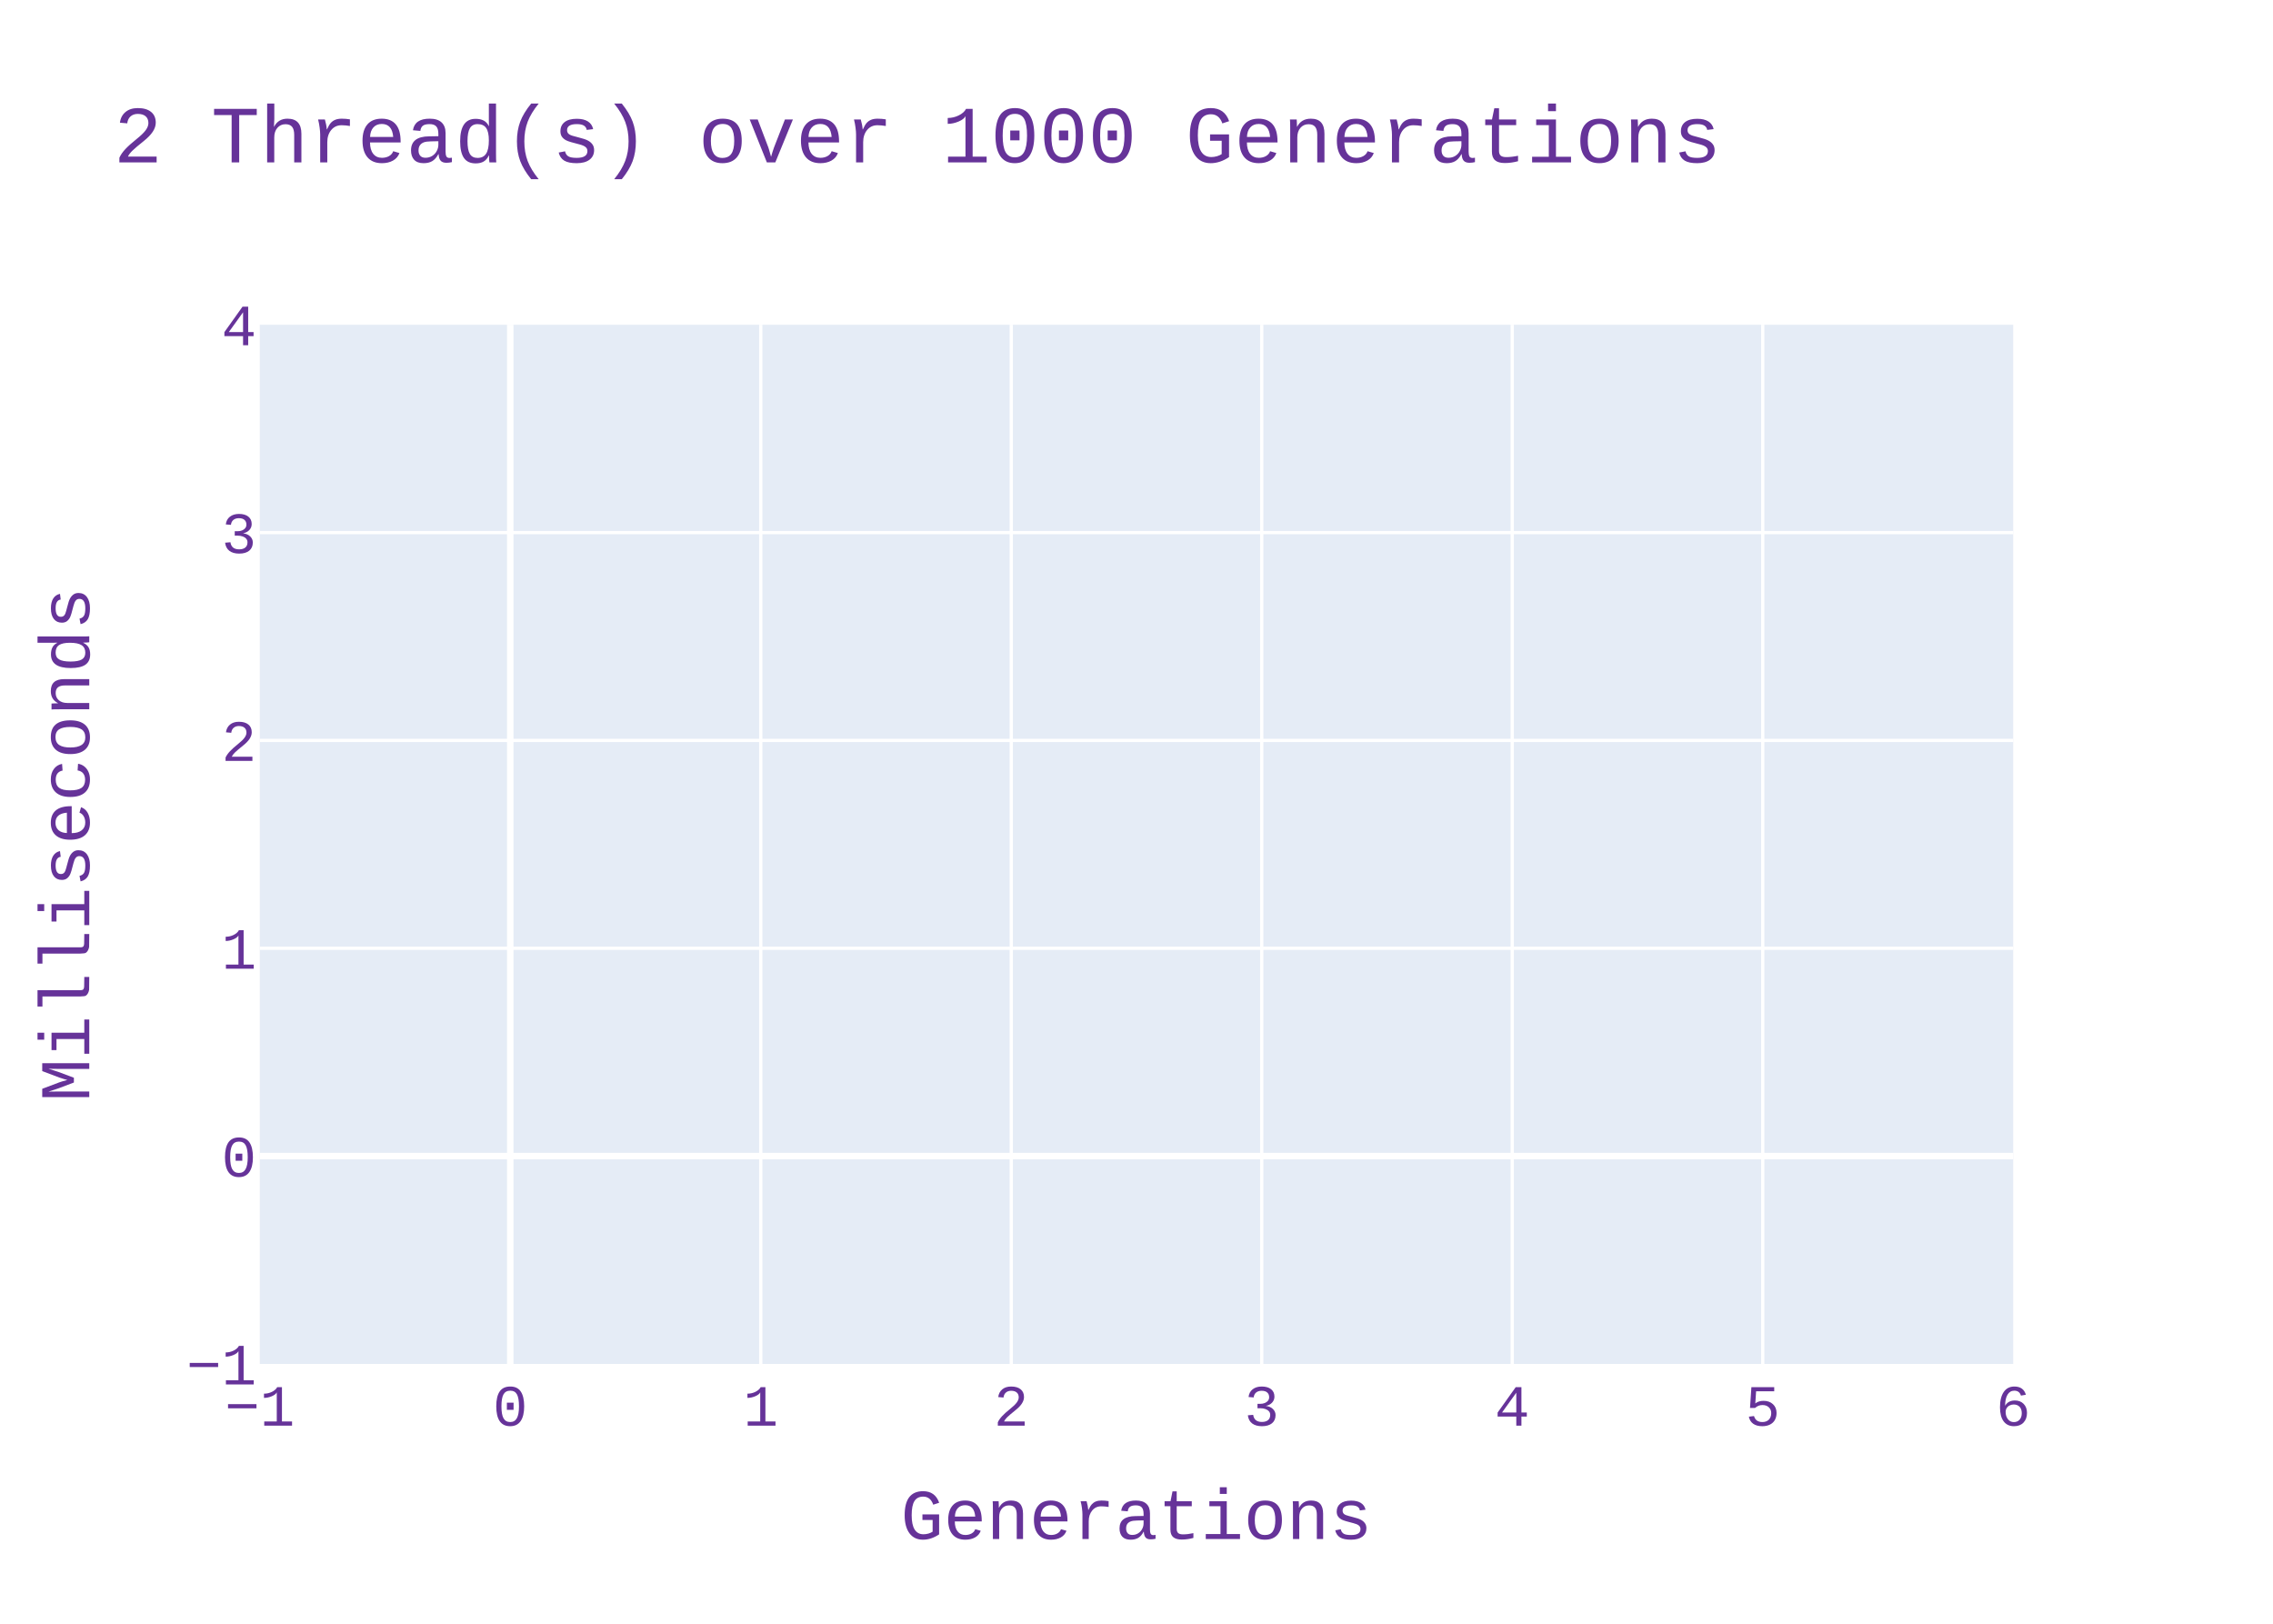
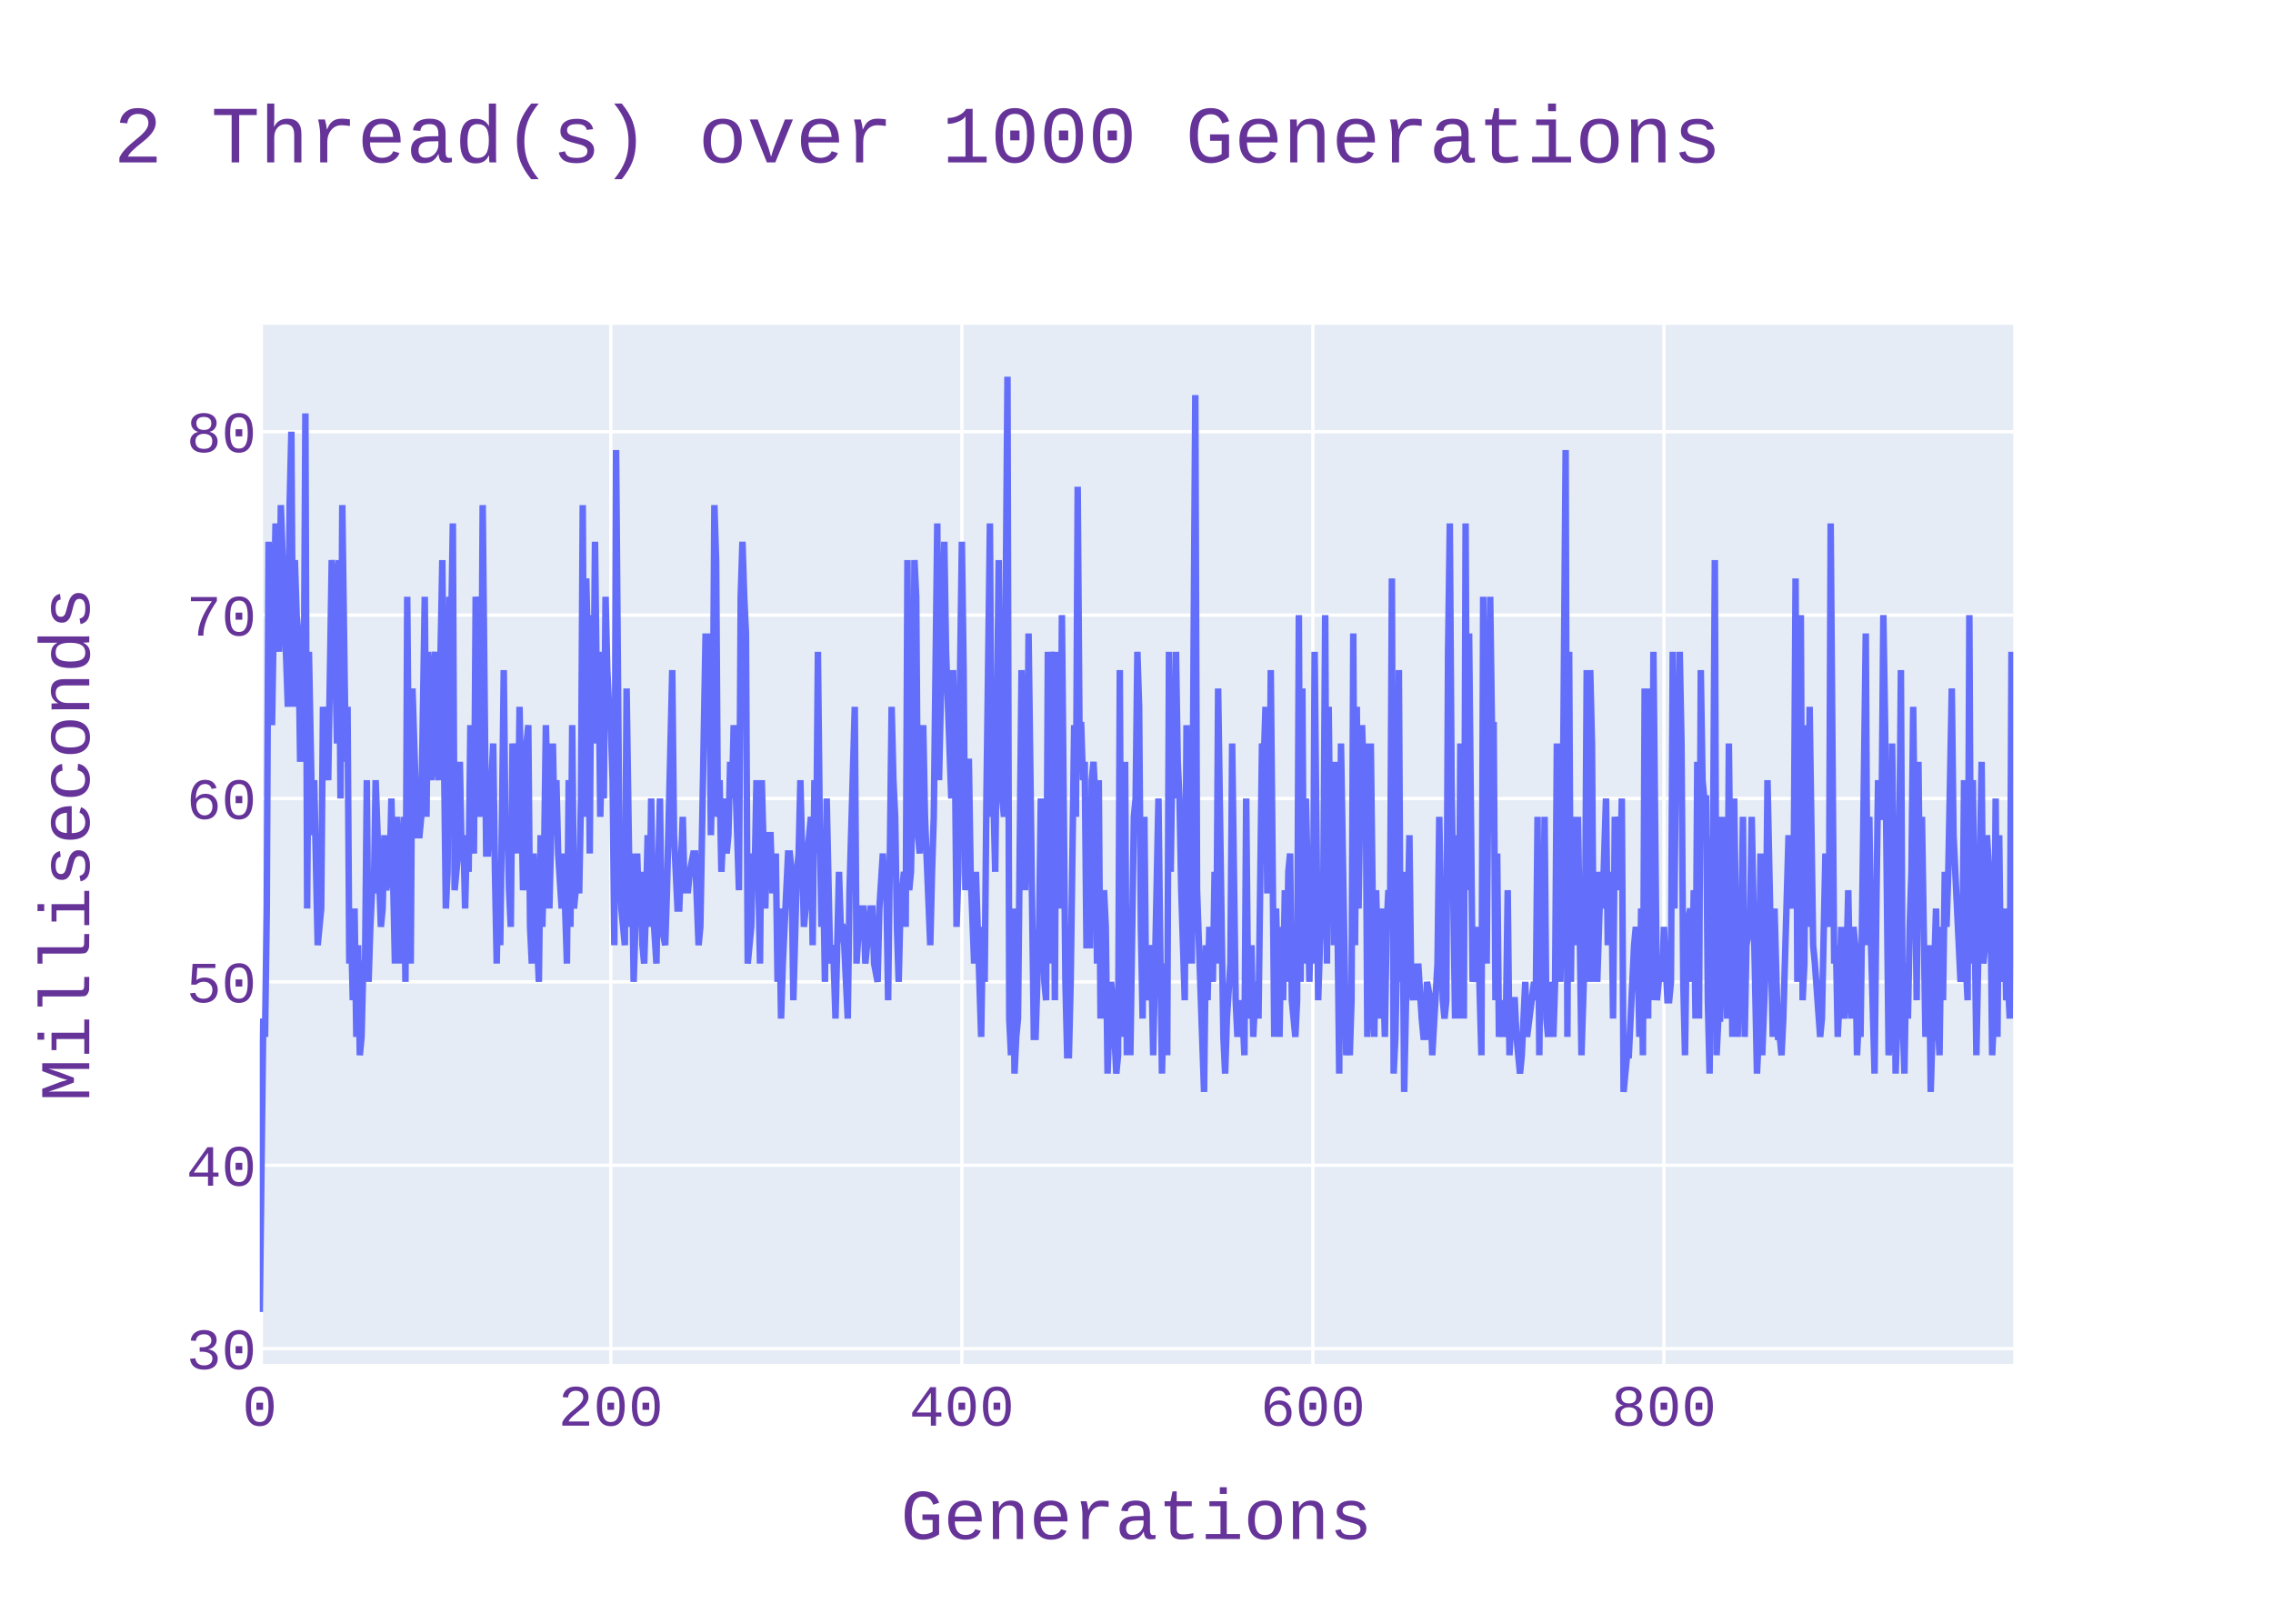
<svg xmlns="http://www.w3.org/2000/svg" class="main-svg" width="700" height="500" style="" viewBox="0 0 700 500">
  <rect x="0" y="0" width="700" height="500" style="fill: rgb(255, 255, 255); fill-opacity: 1;" />
-   <defs id="defs-60ec6d">
+   <defs id="defs-1ff5f7">
    <g class="clips">
-       <clipPath id="clip60ec6dxyplot" class="plotclip">
+       <clipPath id="clip1ff5f7xyplot" class="plotclip">
        <rect width="540" height="320" />
      </clipPath>
-       <clipPath class="axesclip" id="clip60ec6dx">
+       <clipPath class="axesclip" id="clip1ff5f7x">
        <rect x="80" y="0" width="540" height="500" />
      </clipPath>
-       <clipPath class="axesclip" id="clip60ec6dy">
+       <clipPath class="axesclip" id="clip1ff5f7y">
        <rect x="0" y="100" width="700" height="320" />
      </clipPath>
-       <clipPath class="axesclip" id="clip60ec6dxy">
+       <clipPath class="axesclip" id="clip1ff5f7xy">
        <rect x="80" y="100" width="540" height="320" />
      </clipPath>
    </g>
    <g class="gradients" />
    <g class="patterns" />
  </defs>
  <g class="bglayer">
    <rect class="bg" x="80" y="100" width="540" height="320" style="fill: rgb(229, 236, 246); fill-opacity: 1; stroke-width: 0;" />
  </g>
  <g class="layer-below">
    <g class="imagelayer" />
    <g class="shapelayer" />
  </g>
  <g class="cartesianlayer">
    <g class="subplot xy">
      <g class="layer-subplot">
        <g class="shapelayer" />
        <g class="imagelayer" />
      </g>
      <g class="minor-gridlayer">
        <g class="x" />
        <g class="y" />
      </g>
      <g class="gridlayer">
        <g class="x">
-           <path class="xgrid crisp" transform="translate(234.29,0)" d="M0,100v320" style="stroke: rgb(255, 255, 255); stroke-opacity: 1; stroke-width: 1px;" />
-           <path class="xgrid crisp" transform="translate(311.43,0)" d="M0,100v320" style="stroke: rgb(255, 255, 255); stroke-opacity: 1; stroke-width: 1px;" />
-           <path class="xgrid crisp" transform="translate(388.57,0)" d="M0,100v320" style="stroke: rgb(255, 255, 255); stroke-opacity: 1; stroke-width: 1px;" />
-           <path class="xgrid crisp" transform="translate(465.71,0)" d="M0,100v320" style="stroke: rgb(255, 255, 255); stroke-opacity: 1; stroke-width: 1px;" />
-           <path class="xgrid crisp" transform="translate(542.86,0)" d="M0,100v320" style="stroke: rgb(255, 255, 255); stroke-opacity: 1; stroke-width: 1px;" />
+           <path class="xgrid crisp" transform="translate(188.11,0)" d="M0,100v320" style="stroke: rgb(255, 255, 255); stroke-opacity: 1; stroke-width: 1px;" />
+           <path class="xgrid crisp" transform="translate(296.22,0)" d="M0,100v320" style="stroke: rgb(255, 255, 255); stroke-opacity: 1; stroke-width: 1px;" />
+           <path class="xgrid crisp" transform="translate(404.32,0)" d="M0,100v320" style="stroke: rgb(255, 255, 255); stroke-opacity: 1; stroke-width: 1px;" />
+           <path class="xgrid crisp" transform="translate(512.43,0)" d="M0,100v320" style="stroke: rgb(255, 255, 255); stroke-opacity: 1; stroke-width: 1px;" />
        </g>
        <g class="y">
-           <path class="ygrid crisp" transform="translate(0,292)" d="M80,0h540" style="stroke: rgb(255, 255, 255); stroke-opacity: 1; stroke-width: 1px;" />
-           <path class="ygrid crisp" transform="translate(0,228)" d="M80,0h540" style="stroke: rgb(255, 255, 255); stroke-opacity: 1; stroke-width: 1px;" />
-           <path class="ygrid crisp" transform="translate(0,164)" d="M80,0h540" style="stroke: rgb(255, 255, 255); stroke-opacity: 1; stroke-width: 1px;" />
+           <path class="ygrid crisp" transform="translate(0,415.29)" d="M80,0h540" style="stroke: rgb(255, 255, 255); stroke-opacity: 1; stroke-width: 1px;" />
+           <path class="ygrid crisp" transform="translate(0,358.82)" d="M80,0h540" style="stroke: rgb(255, 255, 255); stroke-opacity: 1; stroke-width: 1px;" />
+           <path class="ygrid crisp" transform="translate(0,302.35)" d="M80,0h540" style="stroke: rgb(255, 255, 255); stroke-opacity: 1; stroke-width: 1px;" />
+           <path class="ygrid crisp" transform="translate(0,245.88)" d="M80,0h540" style="stroke: rgb(255, 255, 255); stroke-opacity: 1; stroke-width: 1px;" />
+           <path class="ygrid crisp" transform="translate(0,189.41)" d="M80,0h540" style="stroke: rgb(255, 255, 255); stroke-opacity: 1; stroke-width: 1px;" />
+           <path class="ygrid crisp" transform="translate(0,132.94)" d="M80,0h540" style="stroke: rgb(255, 255, 255); stroke-opacity: 1; stroke-width: 1px;" />
        </g>
      </g>
      <g class="zerolinelayer">
-         <path class="xzl zl crisp" transform="translate(157.14,0)" d="M0,100v320" style="stroke: rgb(255, 255, 255); stroke-opacity: 1; stroke-width: 2px;" />
-         <path class="yzl zl crisp" transform="translate(0,356)" d="M80,0h540" style="stroke: rgb(255, 255, 255); stroke-opacity: 1; stroke-width: 2px;" />
+         <path class="xzl zl crisp" transform="translate(80,0)" d="M0,100v320" style="stroke: rgb(255, 255, 255); stroke-opacity: 1; stroke-width: 2px;" />
      </g>
      <path class="xlines-below" />
      <path class="ylines-below" />
      <g class="overlines-below" />
      <g class="xaxislayer-below" />
      <g class="yaxislayer-below" />
      <g class="overaxes-below" />
-       <g class="plot" transform="translate(80,100)" clip-path="url(#clip60ec6dxyplot)" />
+       <g class="plot" transform="translate(80,100)" clip-path="url(#clip1ff5f7xyplot)">
+         <g class="scatterlayer mlayer">
+           <g class="trace scatter trace6f6596" style="stroke-miterlimit: 2; opacity: 1;">
+             <g class="fills" />
+             <g class="errorbars" />
+             <g class="lines">
+               <path class="js-line" d="M0,304L1.08,213.65L1.62,219.29L2.16,179.76L2.7,66.82L3.78,123.29L4.32,89.41L4.86,61.18L5.41,83.76L5.95,100.71L6.49,55.53L8.65,117.65L9.19,55.53L9.73,32.94L10.27,117.65L10.81,72.47L11.35,89.41L11.89,95.06L12.43,134.59L12.97,100.71L13.51,123.29L14.05,27.29L14.59,179.76L15.14,100.71L16.22,157.18L16.76,140.24L17.84,191.06L18.38,185.41L18.92,179.76L19.46,117.65L20.54,134.59L21.08,140.24L22.16,72.47L22.7,78.12L23.78,128.94L24.32,72.47L24.86,145.88L25.41,55.53L26.49,134.59L27.03,117.65L27.57,196.71L28.11,185.41L28.65,208L29.19,179.76L29.73,219.29L30.27,191.06L30.81,224.94L31.35,219.29L31.89,196.71L32.43,196.71L32.97,140.24L33.51,202.35L34.05,185.41L34.59,174.12L35.14,174.12L35.68,140.24L37.3,185.41L37.84,179.76L38.38,157.18L38.92,174.12L40,168.47L40.54,145.88L41.62,196.71L42.16,151.53L42.7,162.82L43.24,196.71L44.32,151.53L44.86,202.35L45.41,83.76L45.95,145.88L46.49,196.71L47.03,112L48.11,145.88L48.65,157.18L49.19,157.18L49.73,151.53L50.81,83.76L51.35,151.53L51.89,100.71L52.43,134.59L52.97,140.24L53.51,106.35L54.05,100.71L54.59,134.59L55.14,140.24L55.68,100.71L56.22,72.47L56.76,134.59L57.3,179.76L57.84,168.47L58.38,83.76L58.92,95.06L59.46,61.18L60,174.12L60.54,168.47L61.08,162.82L61.62,134.59L62.16,162.82L62.7,157.18L63.24,179.76L63.78,157.18L64.32,168.47L64.86,123.29L65.41,157.18L65.95,162.82L66.49,83.76L67.03,89.41L67.57,151.53L68.11,140.24L68.65,55.53L69.73,162.82L70.27,162.82L71.89,128.94L72.43,168.47L72.97,196.71L73.51,168.47L74.05,191.06L74.59,151.53L75.14,106.35L75.68,157.18L76.22,151.53L76.76,174.12L77.3,185.41L77.84,128.94L78.38,140.24L78.92,128.94L79.46,162.82L80,117.65L81.08,174.12L81.62,168.47L82.16,128.94L82.7,123.29L83.24,185.41L83.78,196.71L84.32,162.82L85.95,202.35L86.49,157.18L87.03,185.41L87.57,162.82L88.11,123.29L88.65,145.88L89.19,179.76L89.73,157.18L90.27,128.94L90.81,157.18L91.35,140.24L91.89,162.82L92.97,179.76L93.51,162.82L94.59,196.71L95.14,140.24L95.68,185.41L96.22,123.29L96.76,179.76L97.3,174.12L97.84,174.12L98.38,174.12L98.92,145.88L99.46,55.53L100,151.53L100.54,78.12L101.08,100.71L101.62,162.82L102.16,89.41L102.7,128.94L103.24,66.82L103.78,112L104.32,100.71L104.86,151.53L105.41,128.94L105.95,145.88L106.49,83.76L107.03,106.35L107.57,117.65L108.11,123.29L108.65,140.24L109.19,191.06L109.73,38.59L110.81,168.47L111.35,179.76L112.43,191.06L112.97,112L114.05,185.41L114.59,162.82L115.14,202.35L115.68,185.41L116.22,162.82L116.76,179.76L117.3,168.47L117.84,191.06L118.38,196.71L118.92,179.76L119.46,157.18L120,185.41L120.54,145.88L121.08,179.76L122.16,196.71L122.7,168.47L123.24,145.88L123.78,185.41L124.86,191.06L125.41,174.12L127.03,106.35L127.57,157.18L128.65,179.76L129.19,179.76L130.27,151.53L130.81,174.12L131.89,174.12L132.43,168.47L133.51,162.82L134.05,162.82L135.14,191.06L135.68,185.41L137.3,95.06L137.84,123.29L138.38,95.06L138.92,157.18L139.46,134.59L140,55.53L140.54,72.47L141.08,151.53L141.62,140.24L142.16,168.47L143.24,145.88L143.78,162.82L144.32,157.18L144.86,134.59L145.41,145.88L145.95,123.29L147.57,174.12L148.11,83.76L148.65,66.82L149.19,83.76L149.73,95.06L150.27,196.71L151.35,185.41L151.89,162.82L152.43,168.47L152.97,140.24L154.05,196.71L154.59,140.24L155.68,179.76L156.22,157.18L157.3,157.18L157.84,174.12L158.38,174.12L158.92,162.82L159.46,202.35L160,179.76L160.54,213.65L161.08,196.71L162.7,162.82L163.24,162.82L163.78,168.47L164.32,208L165.41,168.47L165.95,162.82L166.49,140.24L167.03,162.82L167.57,185.41L168.11,179.76L168.65,162.82L169.73,151.53L170.27,191.06L170.81,140.24L171.35,162.82L171.89,100.71L172.43,151.53L172.97,185.41L173.51,168.47L174.05,202.35L174.59,145.88L175.68,196.71L176.22,191.06L176.76,196.71L177.3,213.65L178.38,168.47L178.92,185.41L179.46,185.41L180,191.06L181.08,213.65L181.62,174.12L183.24,117.65L183.78,196.71L184.86,179.76L185.41,179.76L185.95,179.76L186.49,196.71L187.57,185.41L188.11,179.76L188.65,179.76L189.19,196.71L190.27,202.35L190.81,179.76L191.89,162.82L192.43,174.12L192.97,174.12L193.51,208L194.59,117.65L195.14,140.24L195.68,151.53L196.22,185.41L196.76,202.35L197.3,179.76L198.38,168.47L198.92,185.41L199.46,72.47L200,174.12L200.54,168.47L201.08,140.24L201.62,72.47L202.16,83.76L202.7,157.18L203.24,162.82L203.78,140.24L204.32,123.29L204.86,151.53L206.49,191.06L207.03,168.47L207.57,151.53L208.11,106.35L208.65,61.18L209.19,140.24L210.81,66.82L211.35,100.71L212.97,145.88L213.51,106.35L214.05,128.94L214.59,185.41L215.14,168.47L215.68,106.35L216.22,66.82L216.76,106.35L217.3,174.12L217.84,134.59L218.38,134.59L218.92,168.47L220,196.71L220.54,168.47L222.16,219.29L222.7,185.41L223.24,202.35L223.78,145.88L224.86,61.18L225.41,151.53L225.95,145.88L226.49,168.47L227.57,72.47L228.11,140.24L229.19,151.53L229.73,83.76L230.27,16L230.81,213.65L231.35,224.94L231.89,179.76L232.43,230.59L232.97,219.29L233.51,213.65L234.59,106.35L235.14,128.94L235.68,174.12L236.22,157.18L236.76,95.06L238.38,219.29L238.92,219.29L240,185.41L240.54,145.88L241.62,202.35L242.16,208L242.7,100.71L243.24,196.71L243.78,100.71L244.32,106.35L244.86,208L245.41,100.71L245.95,179.76L246.49,162.82L247.03,89.41L248.11,202.35L248.65,224.94L249.19,224.94L249.73,202.35L250.81,123.29L251.35,151.53L251.89,49.88L252.43,123.29L252.97,123.29L253.51,140.24L254.05,134.59L254.59,191.06L255.68,191.06L256.22,140.24L256.76,134.59L257.3,145.88L257.84,196.71L258.38,140.24L258.92,213.65L259.46,191.06L260,174.12L260.54,185.41L261.08,230.59L262.16,202.35L262.7,208L263.78,230.59L264.32,224.94L264.86,106.35L265.41,219.29L266.49,134.59L267.03,224.94L267.57,179.76L268.11,224.94L269.19,151.53L269.73,145.88L270.27,100.71L270.81,117.65L271.35,185.41L271.89,213.65L272.43,151.53L272.97,208L273.51,202.35L274.05,191.06L274.59,196.71L275.14,224.94L276.76,145.88L277.3,191.06L277.84,230.59L278.38,208L278.92,196.71L279.46,224.94L280,100.71L280.54,168.47L281.08,128.94L281.62,145.88L282.16,100.71L282.7,134.59L283.24,145.88L283.78,174.12L284.86,208L285.41,123.29L285.95,196.71L286.49,145.88L287.03,196.71L287.57,100.71L288.11,21.65L288.65,174.12L290.81,236.24L291.35,191.06L291.89,208L292.43,185.41L293.51,202.35L294.05,168.47L294.59,196.71L295.14,112L296.22,185.41L296.76,219.29L297.3,230.59L297.84,213.65L298.92,196.71L299.46,128.94L300.54,208L301.08,219.29L301.62,208L302.16,219.29L302.7,213.65L303.24,224.94L303.78,145.88L304.32,202.35L304.86,213.65L305.41,191.06L305.95,219.29L306.49,208L307.03,202.35L307.57,213.65L308.65,128.94L309.19,134.59L309.73,117.65L310.27,174.12L310.81,174.12L311.35,106.35L312.43,219.29L312.97,179.76L314.05,219.29L314.59,185.41L315.14,208L315.68,174.12L316.22,202.35L316.76,168.47L317.3,162.82L317.84,208L318.92,219.29L319.46,208L320,89.41L320.54,202.35L321.08,112L321.62,196.71L322.16,145.88L322.7,168.47L323.24,202.35L323.78,174.12L324.32,196.71L324.86,100.71L325.95,208L326.49,191.06L327.57,168.47L328.11,89.41L328.65,196.71L329.19,117.65L329.73,168.47L330.27,140.24L330.81,191.06L331.35,134.59L332.43,230.59L332.97,128.94L334.59,224.94L335.14,219.29L335.68,224.94L336.22,208L336.76,95.06L337.3,191.06L337.84,117.65L338.38,179.76L338.92,145.88L339.46,123.29L340,140.24L340.54,128.94L341.08,219.29L341.62,208L342.16,128.94L343.24,219.29L343.78,174.12L344.86,213.65L345.41,179.76L346.49,219.29L347.03,185.41L347.57,174.12L348.11,179.76L348.65,78.12L349.19,230.59L349.73,219.29L350.27,191.06L350.81,106.35L351.35,202.35L351.89,168.47L352.43,236.24L354.05,157.18L354.59,202.35L355.14,208L355.68,196.71L356.22,208L356.76,196.71L357.84,213.65L358.38,219.29L358.92,219.29L359.46,202.35L360.54,208L361.08,224.94L362.7,196.71L363.24,151.53L364.32,208L364.86,213.65L365.41,208L365.95,100.71L366.49,61.18L367.03,140.24L368.11,213.65L368.65,157.18L369.19,213.65L369.73,128.94L370.81,213.65L371.35,61.18L371.89,174.12L372.43,95.06L373.51,202.35L374.05,196.71L374.59,202.35L375.14,185.41L376.22,224.94L376.76,83.76L377.84,196.71L378.38,134.59L378.92,83.76L379.46,123.29L380,123.29L380.54,208L381.08,162.82L381.62,219.29L382.7,208L383.24,219.29L383.78,213.65L384.32,174.12L384.86,224.94L385.41,213.65L385.95,208L386.49,208L387.03,219.29L388.11,230.59L388.65,224.94L389.73,202.35L390.27,219.29L392.43,202.35L392.97,208L393.51,151.53L394.05,224.94L394.59,174.12L395.14,196.71L395.68,151.53L396.22,213.65L396.76,219.29L397.3,202.35L398.38,219.29L398.92,202.35L399.46,128.94L400,179.76L400.54,202.35L401.08,174.12L402.16,38.59L402.7,219.29L403.24,100.71L403.78,202.35L404.32,151.53L404.86,191.06L405.95,151.53L406.49,185.41L407.03,224.94L407.57,208L408.11,191.06L408.65,106.35L409.19,202.35L409.73,106.35L410.27,128.94L410.81,202.35L411.35,168.47L411.89,202.35L412.97,168.47L413.51,179.76L414.59,145.88L415.14,191.06L416.22,168.47L416.76,213.65L417.3,151.53L417.84,157.18L418.38,151.53L418.92,174.12L419.46,145.88L420,236.24L420.54,230.59L421.08,224.94L421.62,224.94L422.16,213.65L423.24,191.06L423.78,185.41L424.32,191.06L424.86,219.29L425.41,179.76L425.95,224.94L426.49,112L427.03,191.06L427.57,213.65L428.11,112L428.65,208L429.19,100.71L430.27,208L430.81,202.35L431.35,196.71L431.89,202.35L432.43,185.41L433.51,208L434.05,208L434.59,202.35L435.14,100.71L435.68,179.76L436.22,117.65L436.76,140.24L437.3,100.71L437.84,128.94L438.38,202.35L438.92,224.94L439.46,185.41L440.54,179.76L441.08,202.35L441.62,174.12L442.16,213.65L442.7,134.59L443.24,213.65L443.78,106.35L444.32,140.24L444.86,145.88L445.41,145.88L445.95,208L446.49,230.59L447.03,174.12L447.57,157.18L448.11,72.47L448.65,224.94L449.19,213.65L449.73,213.65L450.27,151.53L450.81,196.71L451.35,196.71L451.89,213.65L452.43,128.94L452.97,179.76L453.51,219.29L454.05,145.88L455.14,219.29L455.68,196.71L456.22,191.06L456.76,151.53L457.3,219.29L457.84,191.06L458.92,185.41L459.46,151.53L461.08,230.59L461.62,219.29L462.16,162.82L462.7,224.94L463.78,196.71L464.32,140.24L465.95,219.29L466.49,179.76L467.57,219.29L468.11,219.29L468.65,224.94L469.19,213.65L470.81,157.18L471.35,174.12L471.89,179.76L472.43,162.82L472.97,78.12L473.51,202.35L474.59,89.41L475.14,208L475.68,196.71L476.22,123.29L476.76,185.41L477.3,117.65L478.38,191.06L478.92,196.71L480.54,219.29L481.08,213.65L482.16,162.82L482.7,179.76L483.24,185.41L483.78,61.18L484.86,196.71L485.41,191.06L485.95,219.29L486.49,208L487.03,185.41L487.57,208L488.11,213.65L488.65,196.71L489.19,174.12L489.73,202.35L490.27,213.65L490.81,185.41L491.35,191.06L491.89,224.94L492.43,213.65L492.97,219.29L494.59,95.06L495.14,191.06L495.68,151.53L496.22,191.06L497.3,230.59L497.84,179.76L498.38,140.24L498.92,151.53L499.46,151.53L500,89.41L500.54,123.29L501.62,224.94L502.16,219.29L502.7,128.94L503.24,168.47L503.78,230.59L504.32,213.65L504.86,168.47L505.41,106.35L505.95,213.65L506.49,230.59L507.03,196.71L507.57,213.65L508.11,185.41L508.65,168.47L509.19,117.65L510.27,208L510.81,134.59L511.35,185.41L511.89,151.53L512.97,219.29L513.51,208L514.05,191.06L514.59,236.24L516.22,179.76L516.76,213.65L517.3,224.94L517.84,185.41L518.38,208L518.92,168.47L519.46,185.41L520,168.47L521.08,112L521.62,157.18L523.78,202.35L524.32,196.71L524.86,140.24L525.41,196.71L525.95,208L526.49,89.41L527.03,196.71L527.57,140.24L528.65,224.94L529.19,196.71L530.27,134.59L530.81,196.71L531.35,191.06L531.89,157.18L532.97,174.12L533.51,224.94L534.05,213.65L534.59,145.88L535.14,219.29L535.68,157.18L536.22,202.35L536.76,196.71L537.3,179.76L537.84,208L538.38,202.35L538.92,213.65L539.46,100.71L540,168.47" style="vector-effect: none; fill: none; stroke: rgb(99, 110, 250); stroke-opacity: 1; stroke-width: 2px; opacity: 1;" />
+             </g>
+             <g class="points" />
+             <g class="text" />
+           </g>
+         </g>
+       </g>
      <g class="overplot" />
      <path class="xlines-above crisp" d="M0,0" style="fill: none;" />
      <path class="ylines-above crisp" d="M0,0" style="fill: none;" />
      <g class="overlines-above" />
      <g class="xaxislayer-above">
        <g class="xtick">
-           <text text-anchor="middle" x="0" y="439" transform="translate(80,0)" style="font-family: 'Courier New', monospace; font-size: 18px; fill: rgb(102, 51, 153); fill-opacity: 1; white-space: pre; opacity: 1;">−1</text>
+           <text text-anchor="middle" x="0" y="439" transform="translate(80,0)" style="font-family: 'Courier New', monospace; font-size: 18px; fill: rgb(102, 51, 153); fill-opacity: 1; white-space: pre; opacity: 1;">0</text>
        </g>
        <g class="xtick">
-           <text text-anchor="middle" x="0" y="439" style="font-family: 'Courier New', monospace; font-size: 18px; fill: rgb(102, 51, 153); fill-opacity: 1; white-space: pre; opacity: 1;" transform="translate(157.14,0)">0</text>
+           <text text-anchor="middle" x="0" y="439" style="font-family: 'Courier New', monospace; font-size: 18px; fill: rgb(102, 51, 153); fill-opacity: 1; white-space: pre; opacity: 1;" transform="translate(188.11,0)">200</text>
        </g>
        <g class="xtick">
-           <text text-anchor="middle" x="0" y="439" style="font-family: 'Courier New', monospace; font-size: 18px; fill: rgb(102, 51, 153); fill-opacity: 1; white-space: pre; opacity: 1;" transform="translate(234.29,0)">1</text>
+           <text text-anchor="middle" x="0" y="439" style="font-family: 'Courier New', monospace; font-size: 18px; fill: rgb(102, 51, 153); fill-opacity: 1; white-space: pre; opacity: 1;" transform="translate(296.22,0)">400</text>
        </g>
        <g class="xtick">
-           <text text-anchor="middle" x="0" y="439" style="font-family: 'Courier New', monospace; font-size: 18px; fill: rgb(102, 51, 153); fill-opacity: 1; white-space: pre; opacity: 1;" transform="translate(311.43,0)">2</text>
+           <text text-anchor="middle" x="0" y="439" style="font-family: 'Courier New', monospace; font-size: 18px; fill: rgb(102, 51, 153); fill-opacity: 1; white-space: pre; opacity: 1;" transform="translate(404.32,0)">600</text>
        </g>
        <g class="xtick">
-           <text text-anchor="middle" x="0" y="439" style="font-family: 'Courier New', monospace; font-size: 18px; fill: rgb(102, 51, 153); fill-opacity: 1; white-space: pre; opacity: 1;" transform="translate(388.57,0)">3</text>
-         </g>
-         <g class="xtick">
-           <text text-anchor="middle" x="0" y="439" style="font-family: 'Courier New', monospace; font-size: 18px; fill: rgb(102, 51, 153); fill-opacity: 1; white-space: pre; opacity: 1;" transform="translate(465.71,0)">4</text>
-         </g>
-         <g class="xtick">
-           <text text-anchor="middle" x="0" y="439" style="font-family: 'Courier New', monospace; font-size: 18px; fill: rgb(102, 51, 153); fill-opacity: 1; white-space: pre; opacity: 1;" transform="translate(542.86,0)">5</text>
-         </g>
-         <g class="xtick">
-           <text text-anchor="middle" x="0" y="439" style="font-family: 'Courier New', monospace; font-size: 18px; fill: rgb(102, 51, 153); fill-opacity: 1; white-space: pre; opacity: 1;" transform="translate(620,0)">6</text>
+           <text text-anchor="middle" x="0" y="439" style="font-family: 'Courier New', monospace; font-size: 18px; fill: rgb(102, 51, 153); fill-opacity: 1; white-space: pre; opacity: 1;" transform="translate(512.43,0)">800</text>
        </g>
      </g>
      <g class="yaxislayer-above">
        <g class="ytick">
-           <text text-anchor="end" x="79" y="6.3" transform="translate(0,420)" style="font-family: 'Courier New', monospace; font-size: 18px; fill: rgb(102, 51, 153); fill-opacity: 1; white-space: pre; opacity: 1;">−1</text>
+           <text text-anchor="end" x="79" y="6.3" transform="translate(0,415.29)" style="font-family: 'Courier New', monospace; font-size: 18px; fill: rgb(102, 51, 153); fill-opacity: 1; white-space: pre; opacity: 1;">30</text>
        </g>
        <g class="ytick">
-           <text text-anchor="end" x="79" y="6.3" style="font-family: 'Courier New', monospace; font-size: 18px; fill: rgb(102, 51, 153); fill-opacity: 1; white-space: pre; opacity: 1;" transform="translate(0,356)">0</text>
+           <text text-anchor="end" x="79" y="6.3" style="font-family: 'Courier New', monospace; font-size: 18px; fill: rgb(102, 51, 153); fill-opacity: 1; white-space: pre; opacity: 1;" transform="translate(0,358.82)">40</text>
        </g>
        <g class="ytick">
-           <text text-anchor="end" x="79" y="6.3" style="font-family: 'Courier New', monospace; font-size: 18px; fill: rgb(102, 51, 153); fill-opacity: 1; white-space: pre; opacity: 1;" transform="translate(0,292)">1</text>
+           <text text-anchor="end" x="79" y="6.3" style="font-family: 'Courier New', monospace; font-size: 18px; fill: rgb(102, 51, 153); fill-opacity: 1; white-space: pre; opacity: 1;" transform="translate(0,302.35)">50</text>
        </g>
        <g class="ytick">
-           <text text-anchor="end" x="79" y="6.3" style="font-family: 'Courier New', monospace; font-size: 18px; fill: rgb(102, 51, 153); fill-opacity: 1; white-space: pre; opacity: 1;" transform="translate(0,228)">2</text>
+           <text text-anchor="end" x="79" y="6.3" style="font-family: 'Courier New', monospace; font-size: 18px; fill: rgb(102, 51, 153); fill-opacity: 1; white-space: pre; opacity: 1;" transform="translate(0,245.88)">60</text>
        </g>
        <g class="ytick">
-           <text text-anchor="end" x="79" y="6.3" style="font-family: 'Courier New', monospace; font-size: 18px; fill: rgb(102, 51, 153); fill-opacity: 1; white-space: pre; opacity: 1;" transform="translate(0,164)">3</text>
+           <text text-anchor="end" x="79" y="6.3" style="font-family: 'Courier New', monospace; font-size: 18px; fill: rgb(102, 51, 153); fill-opacity: 1; white-space: pre; opacity: 1;" transform="translate(0,189.41)">70</text>
        </g>
        <g class="ytick">
-           <text text-anchor="end" x="79" y="6.3" style="font-family: 'Courier New', monospace; font-size: 18px; fill: rgb(102, 51, 153); fill-opacity: 1; white-space: pre; opacity: 1;" transform="translate(0,100)">4</text>
+           <text text-anchor="end" x="79" y="6.3" style="font-family: 'Courier New', monospace; font-size: 18px; fill: rgb(102, 51, 153); fill-opacity: 1; white-space: pre; opacity: 1;" transform="translate(0,132.94)">80</text>
        </g>
      </g>
      <g class="overaxes-above" />
    </g>
  </g>
  <g class="polarlayer" />
  <g class="smithlayer" />
  <g class="ternarylayer" />
  <g class="geolayer" />
  <g class="funnelarealayer" />
  <g class="pielayer" />
  <g class="iciclelayer" />
  <g class="treemaplayer" />
  <g class="sunburstlayer" />
  <g class="glimages" />
-   <defs id="topdefs-60ec6d">
+   <defs id="topdefs-1ff5f7">
    <g class="clips" />
  </defs>
  <g class="layer-above">
    <g class="imagelayer" />
    <g class="shapelayer" />
  </g>
  <g class="infolayer">
    <g class="g-gtitle">
      <text class="gtitle" x="35" y="50" text-anchor="start" dy="0em" style="font-family: 'Courier New', monospace; font-size: 25px; fill: rgb(102, 51, 153); opacity: 1; font-weight: normal; white-space: pre;">2 Thread(s) over 1000 Generations</text>
    </g>
    <g class="g-xtitle">
      <text class="xtitle" x="350" y="473.9" text-anchor="middle" style="font-family: 'Courier New', monospace; font-size: 22px; fill: rgb(102, 51, 153); opacity: 1; font-weight: normal; white-space: pre;">Generations</text>
    </g>
    <g class="g-ytitle">
      <text class="ytitle" transform="rotate(-90,27.49063,260)" x="27.491" y="260" text-anchor="middle" style="font-family: 'Courier New', monospace; font-size: 22px; fill: rgb(102, 51, 153); opacity: 1; font-weight: normal; white-space: pre;">Milliseconds</text>
    </g>
  </g>
</svg>
